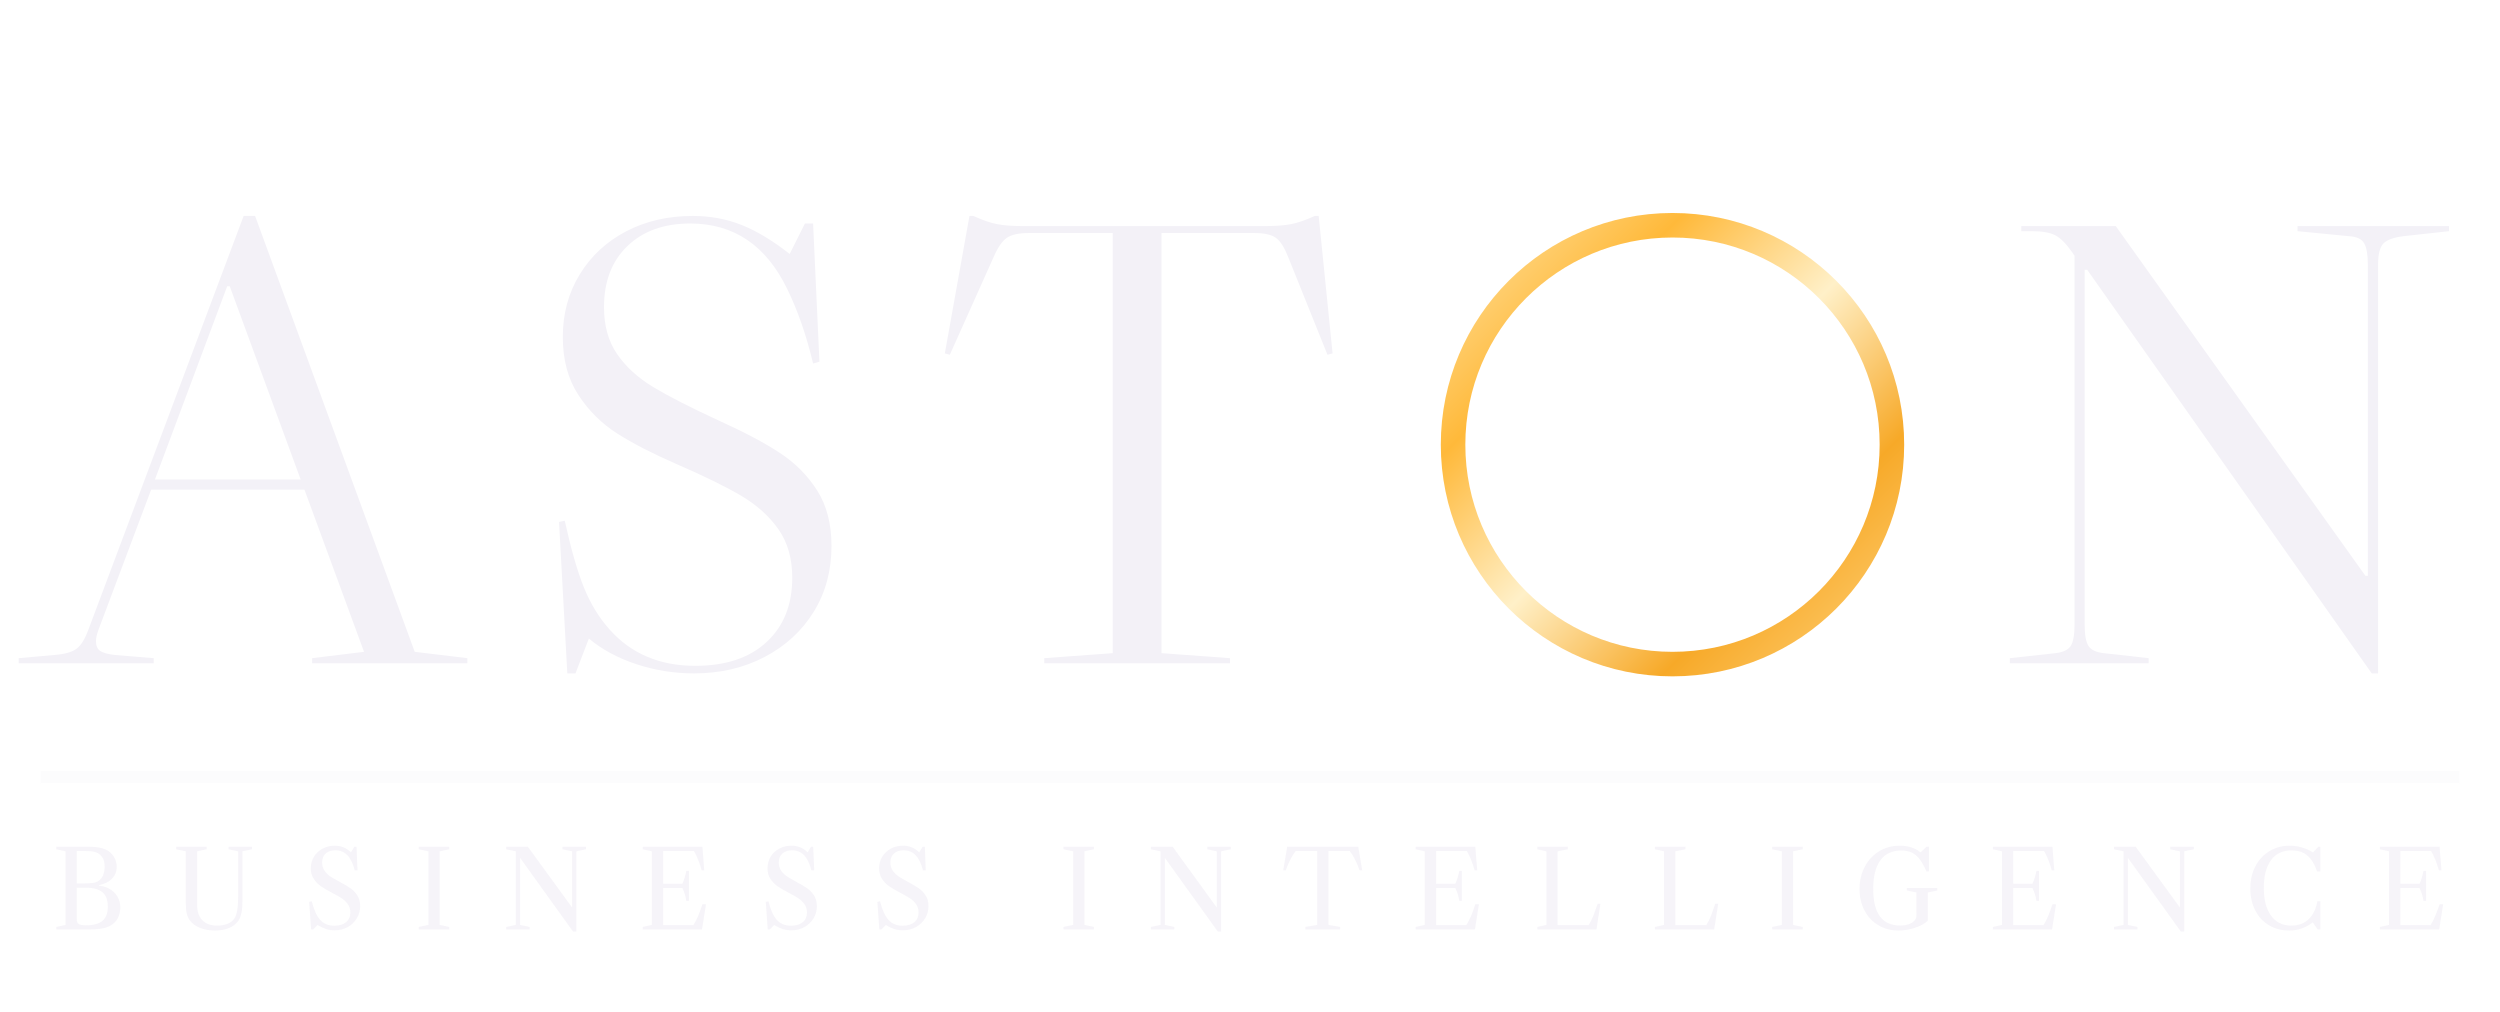
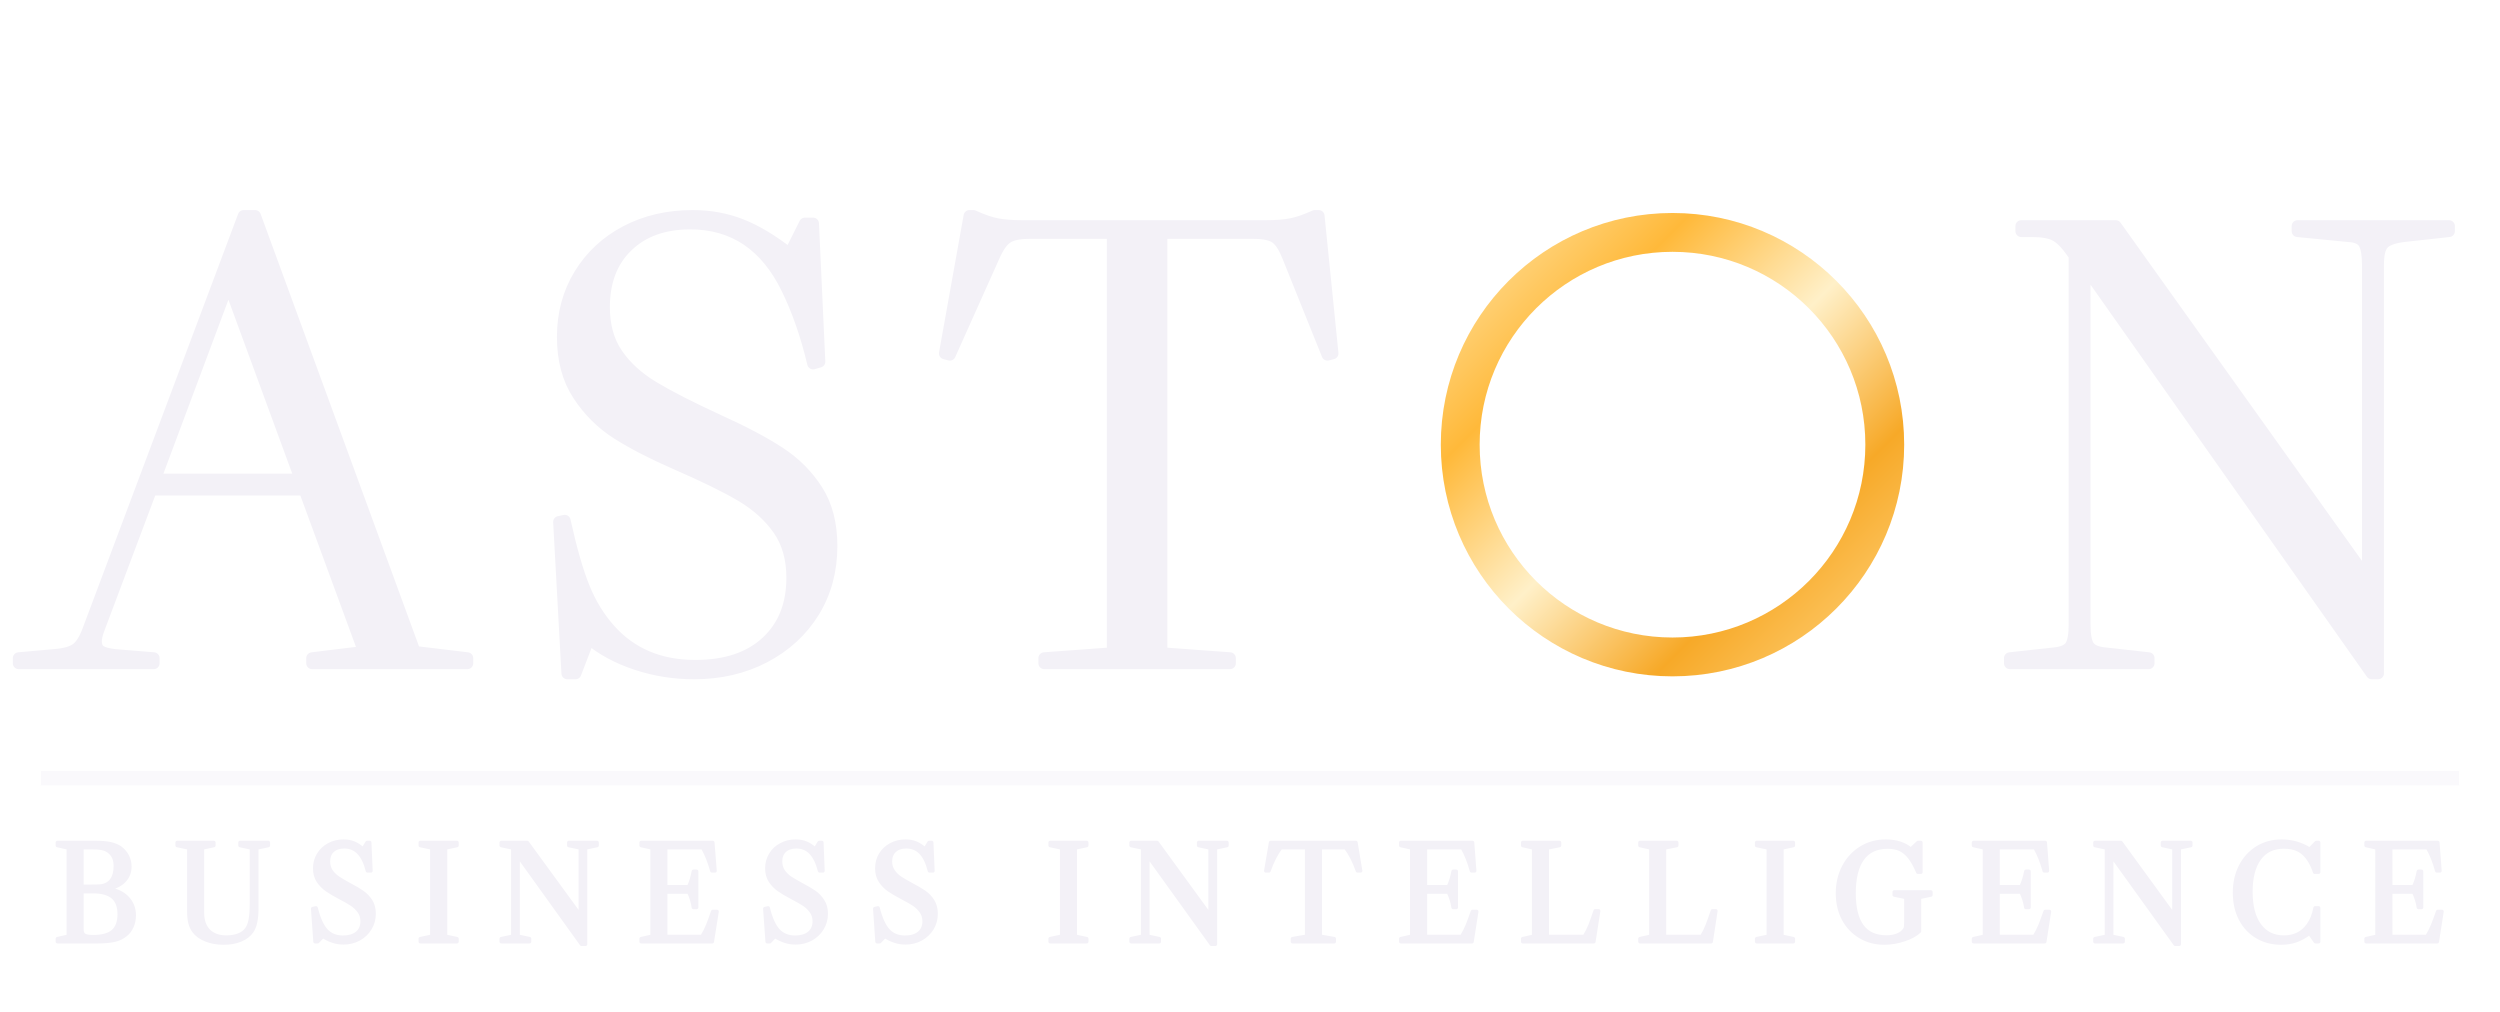
<svg xmlns="http://www.w3.org/2000/svg" viewBox="0 0 244.62 98.94">
  <defs>
-     <linearGradient id="hd" x1="0" y1="0" x2="1" y2="1">
+     <linearGradient id="hsd" x1="0" y1="0" x2="1" y2="1">
      <stop offset="0.000" stop-color="#FFE2A1" />
      <stop offset="0.250" stop-color="#FFB93A" />
      <stop offset="0.500" stop-color="#FFF0C8" />
      <stop offset="0.750" stop-color="#F7A928" />
      <stop offset="1.000" stop-color="#FFD27A" />
    </linearGradient>
  </defs>
-   <path d="M40.58 63.78L45.73 64.40L45.73 64.90L30.54 64.90L30.54 64.40L35.62 63.78L29.79 47.91L14.79 47.91L9.64 61.61Q9.39 62.30 9.39 62.73L9.39 62.73Q9.39 63.41 9.80 63.69Q10.20 63.97 11.25 64.09L11.25 64.09L15.04 64.40L15.04 64.90L1.83 64.90L1.83 64.40L5.30 64.09Q6.85 63.97 7.50 63.47Q8.15 62.98 8.65 61.61L8.65 61.61L23.84 21.13L24.96 21.13L40.58 63.78ZM15.16 46.92L29.42 46.92L22.48 28.01L22.23 28.01L15.16 46.92ZM67.91 65.89Q71.75 65.89 74.82 64.28Q77.89 62.67 79.63 59.85Q81.36 57.03 81.36 53.43L81.36 53.43Q81.36 50.21 79.97 48.01Q78.57 45.80 76.31 44.32Q74.05 42.83 70.33 41.15L70.33 41.15Q66.17 39.23 63.91 37.87Q61.65 36.50 60.38 34.64Q59.10 32.78 59.10 30.06L59.10 30.06Q59.10 26.27 61.40 24.07Q63.69 21.87 67.54 21.87L67.54 21.87Q73.92 21.87 77.02 28.26L77.02 28.26Q78.57 31.42 79.56 35.57L79.56 35.57L80.18 35.39L79.56 21.87L78.76 21.87L77.27 24.85Q74.73 22.86 72.53 22.00Q70.33 21.13 67.78 21.13L67.78 21.13Q64.13 21.13 61.24 22.65Q58.36 24.17 56.72 26.86Q55.07 29.56 55.07 32.97L55.07 32.97Q55.07 36.32 56.59 38.64Q58.11 40.97 60.41 42.43Q62.70 43.88 66.11 45.37L66.11 45.37Q70.26 47.17 72.56 48.53Q74.85 49.90 76.19 51.82Q77.52 53.74 77.52 56.53L77.52 56.53Q77.52 60.50 75.01 62.82Q72.50 65.15 68.03 65.15L68.03 65.15Q62.82 65.15 59.66 61.61L59.66 61.61Q58.11 59.88 57.15 57.52Q56.19 55.17 55.26 50.95L55.26 50.95L54.70 51.07L55.51 65.89L56.31 65.89L57.62 62.48Q59.54 64.09 62.27 64.99Q64.99 65.89 67.91 65.89L67.91 65.89ZM108.88 22.80L108.88 63.91L102.18 64.40L102.18 64.90L120.35 64.90L120.35 64.40L113.65 63.91L113.65 22.80L122.70 22.80Q124.19 22.80 124.84 23.27Q125.49 23.73 126.05 25.16L126.05 25.16L129.89 34.71L130.39 34.58L129.03 21.13L128.65 21.13Q127.29 21.75 126.33 21.93Q125.37 22.12 123.88 22.12L123.88 22.12L100.01 22.12Q98.52 22.12 97.56 21.93Q96.60 21.75 95.24 21.13L95.24 21.13L94.86 21.13L92.45 34.58L92.94 34.71L97.22 25.16Q97.84 23.73 98.52 23.27Q99.20 22.80 100.69 22.80L100.69 22.80L108.88 22.80Z" fill="#F3F1F7" />
-   <path d="M224.81 22.12L239.63 22.12L239.63 22.62L235.17 23.11Q233.68 23.30 233.18 23.86Q232.69 24.41 232.69 25.90L232.69 25.90L232.69 65.89L232.07 65.89L204.23 26.40L203.98 26.40L203.98 61.12Q203.98 62.61 204.35 63.20Q204.72 63.78 205.84 63.91L205.84 63.91L210.24 64.40L210.24 64.90L196.66 64.90L196.66 64.40L201.13 63.91Q202.24 63.78 202.62 63.20Q202.99 62.61 202.99 61.12L202.99 61.12L202.99 25.03L202.74 24.66Q201.87 23.42 201.10 23.02Q200.32 22.62 198.83 22.62L198.83 22.62L197.78 22.62L197.78 22.12L207.02 22.12L231.45 56.34L231.69 56.34L231.69 25.90Q231.69 24.41 231.32 23.79Q230.95 23.17 229.83 23.11L229.83 23.11L224.81 22.62L224.81 22.12Z" fill="#F3F1F7" />
-   <circle cx="163.65" cy="43.51" r="21.47" fill="none" stroke="url(#hd)" stroke-width="2.4" />
-   <rect x="4" y="75.44" width="236.62" height="1.2" fill="#F3F1F7" fill-opacity=".22" />
-   <path d="M8.62 82.85Q9.35 82.85 9.82 82.96Q10.30 83.06 10.63 83.29L10.63 83.29Q11.00 83.55 11.21 83.95Q11.42 84.36 11.42 84.82L11.42 84.82Q11.42 85.50 10.96 85.97Q10.51 86.45 9.68 86.61L9.68 86.61L9.68 86.66Q10.63 86.76 11.20 87.35Q11.77 87.94 11.77 88.80L11.77 88.80Q11.77 89.28 11.59 89.70Q11.41 90.12 11.07 90.39L11.07 90.39Q10.70 90.69 10.18 90.81Q9.65 90.94 8.80 90.94L8.80 90.94L5.51 90.94L5.51 90.70L6.41 90.50L6.41 83.30L5.51 83.10L5.51 82.85L8.62 82.85ZM7.51 86.44L8.16 86.44Q8.70 86.44 9.04 86.40L9.04 86.40Q9.62 86.34 9.93 85.92Q10.24 85.50 10.24 84.79L10.24 84.79Q10.24 84.42 10.15 84.16Q10.06 83.91 9.85 83.69L9.85 83.69Q9.62 83.46 9.30 83.37Q8.99 83.27 8.41 83.27L8.41 83.27L7.51 83.27L7.51 86.44ZM7.51 86.86L7.51 89.91Q7.51 90.28 7.70 90.41Q7.90 90.54 8.43 90.54L8.43 90.54Q9.53 90.54 10.04 90.09Q10.55 89.65 10.55 88.70L10.55 88.70Q10.55 87.76 10.03 87.31Q9.50 86.86 8.40 86.86L8.40 86.86L7.51 86.86ZM19.29 88.56Q19.29 89.53 19.81 90.05Q20.33 90.57 21.24 90.57L21.24 90.57Q21.81 90.57 22.24 90.40Q22.67 90.24 22.90 89.92L22.90 89.92Q23.11 89.64 23.20 89.13Q23.30 88.63 23.30 87.79L23.30 87.79L23.30 83.30L22.36 83.10L22.36 82.85L24.66 82.85L24.66 83.10L23.72 83.30L23.72 88.23Q23.72 88.89 23.62 89.34Q23.53 89.80 23.32 90.10L23.32 90.10Q23.01 90.55 22.42 90.80Q21.82 91.05 21.02 91.05L21.02 91.05Q20.21 91.05 19.58 90.79Q18.94 90.54 18.59 90.08L18.59 90.08Q18.38 89.80 18.28 89.41Q18.18 89.03 18.18 88.40L18.18 88.40L18.18 83.30L17.24 83.10L17.24 82.85L20.22 82.85L20.22 83.10L19.29 83.30L19.29 88.56ZM32.76 82.75Q33.23 82.75 33.61 82.91Q33.99 83.06 34.34 83.40L34.34 83.40L34.68 82.85L34.89 82.85L34.98 85.16L34.71 85.16Q34.46 84.17 33.99 83.68Q33.52 83.20 32.81 83.20L32.81 83.20Q32.21 83.20 31.86 83.52Q31.52 83.84 31.52 84.40L31.52 84.40Q31.52 84.85 31.75 85.19Q31.98 85.52 32.31 85.75Q32.65 85.97 33.24 86.29L33.24 86.29Q33.89 86.63 34.29 86.91Q34.69 87.18 34.97 87.62Q35.24 88.05 35.24 88.66L35.24 88.66Q35.24 89.32 34.91 89.86Q34.58 90.40 34.01 90.72Q33.44 91.03 32.75 91.03L32.75 91.03Q32.31 91.03 31.92 90.91Q31.52 90.78 31.07 90.51L31.07 90.51L30.65 90.94L30.44 90.94L30.25 88.25L30.51 88.19Q30.82 89.46 31.34 90.02Q31.85 90.58 32.71 90.58L32.71 90.58Q33.44 90.58 33.86 90.24Q34.28 89.89 34.28 89.28L34.28 89.28Q34.28 88.82 34.04 88.48Q33.80 88.14 33.44 87.90Q33.08 87.66 32.47 87.35L32.47 87.35Q31.79 86.99 31.39 86.71Q30.98 86.42 30.70 85.99Q30.41 85.56 30.41 84.97L30.41 84.97Q30.41 84.34 30.72 83.83Q31.02 83.33 31.56 83.04Q32.09 82.75 32.76 82.75L32.76 82.75ZM41.92 83.30L40.97 83.10L40.97 82.85L43.96 82.85L43.96 83.10L43.02 83.30L43.02 90.50L43.96 90.70L43.96 90.94L40.97 90.94L40.97 90.70L41.92 90.50L41.92 83.30ZM56.40 91.15L56.07 91.15L50.89 83.94L50.89 90.50L51.83 90.70L51.83 90.94L49.53 90.94L49.53 90.70L50.47 90.50L50.47 83.30L49.53 83.10L49.53 82.85L51.65 82.85L55.98 88.80L55.98 83.30L55.04 83.10L55.04 82.85L57.34 82.85L57.34 83.10L56.40 83.30L56.40 91.15ZM68.73 88.48L69.08 88.48L68.69 90.94L62.89 90.94L62.89 90.70L63.78 90.50L63.78 83.30L62.89 83.10L62.89 82.85L68.73 82.85L68.91 85.16L68.66 85.16Q68.34 84.03 67.90 83.27L67.90 83.27L64.89 83.27L64.89 86.47L66.77 86.47Q67.03 85.91 67.15 85.21L67.15 85.21L67.41 85.21L67.41 88.15L67.15 88.15Q67.06 87.50 66.77 86.89L66.77 86.89L64.89 86.89L64.89 90.52L67.85 90.52Q68.13 90.06 68.32 89.61Q68.50 89.16 68.73 88.48L68.73 88.48ZM77.44 82.75Q77.91 82.75 78.30 82.91Q78.68 83.06 79.03 83.40L79.03 83.40L79.36 82.85L79.57 82.85L79.67 85.16L79.39 85.16Q79.14 84.17 78.68 83.68Q78.21 83.20 77.49 83.20L77.49 83.20Q76.90 83.20 76.55 83.52Q76.20 83.84 76.20 84.40L76.20 84.40Q76.20 84.85 76.43 85.19Q76.66 85.52 77.00 85.75Q77.34 85.97 77.92 86.29L77.92 86.29Q78.58 86.63 78.97 86.91Q79.37 87.18 79.65 87.62Q79.93 88.05 79.93 88.66L79.93 88.66Q79.93 89.32 79.60 89.86Q79.27 90.40 78.70 90.72Q78.12 91.03 77.43 91.03L77.43 91.03Q77.00 91.03 76.60 90.91Q76.20 90.78 75.75 90.51L75.75 90.51L75.33 90.94L75.12 90.94L74.93 88.25L75.19 88.19Q75.51 89.46 76.02 90.02Q76.54 90.58 77.40 90.58L77.40 90.58Q78.12 90.58 78.54 90.24Q78.96 89.89 78.96 89.28L78.96 89.28Q78.96 88.82 78.72 88.48Q78.48 88.14 78.12 87.90Q77.77 87.66 77.16 87.35L77.16 87.35Q76.48 86.99 76.07 86.71Q75.67 86.42 75.38 85.99Q75.10 85.56 75.10 84.97L75.10 84.97Q75.10 84.34 75.40 83.83Q75.71 83.33 76.24 83.04Q76.78 82.75 77.44 82.75L77.44 82.75ZM88.36 82.75Q88.83 82.75 89.21 82.91Q89.60 83.06 89.94 83.40L89.94 83.40L90.28 82.85L90.49 82.85L90.58 85.16L90.31 85.16Q90.06 84.17 89.59 83.68Q89.13 83.20 88.41 83.20L88.41 83.20Q87.81 83.20 87.47 83.52Q87.12 83.84 87.12 84.40L87.12 84.40Q87.12 84.85 87.35 85.19Q87.58 85.52 87.92 85.75Q88.25 85.97 88.84 86.29L88.84 86.29Q89.49 86.63 89.89 86.91Q90.29 87.18 90.57 87.62Q90.85 88.05 90.85 88.66L90.85 88.66Q90.85 89.32 90.52 89.86Q90.19 90.40 89.61 90.72Q89.04 91.03 88.35 91.03L88.35 91.03Q87.92 91.03 87.52 90.91Q87.12 90.78 86.67 90.51L86.67 90.51L86.25 90.94L86.04 90.94L85.85 88.25L86.11 88.19Q86.43 89.46 86.94 90.02Q87.46 90.58 88.32 90.58L88.32 90.58Q89.04 90.58 89.46 90.24Q89.88 89.89 89.88 89.28L89.88 89.28Q89.88 88.82 89.64 88.48Q89.40 88.14 89.04 87.90Q88.68 87.66 88.08 87.35L88.08 87.35Q87.39 86.99 86.99 86.71Q86.58 86.42 86.30 85.99Q86.02 85.56 86.02 84.97L86.02 84.97Q86.02 84.34 86.32 83.83Q86.63 83.33 87.16 83.04Q87.70 82.75 88.36 82.75L88.36 82.75ZM105.01 83.30L104.06 83.10L104.06 82.85L107.04 82.85L107.04 83.10L106.11 83.30L106.11 90.50L107.04 90.70L107.04 90.94L104.06 90.94L104.06 90.70L105.01 90.50L105.01 83.30ZM119.48 91.15L119.16 91.15L113.98 83.94L113.98 90.50L114.91 90.70L114.91 90.94L112.61 90.94L112.61 90.70L113.56 90.50L113.56 83.30L112.61 83.10L112.61 82.85L114.74 82.85L119.06 88.80L119.06 83.30L118.13 83.10L118.13 82.85L120.43 82.85L120.43 83.10L119.48 83.30L119.48 91.15ZM127.73 90.70L128.89 90.50L128.89 83.27L126.78 83.27Q126.21 84.02 125.81 85.16L125.81 85.16L125.56 85.16L125.95 82.85L132.90 82.85L133.29 85.16L133.03 85.16Q132.64 84.02 132.07 83.27L132.07 83.27L129.99 83.27L129.99 90.50L131.13 90.70L131.13 90.94L127.73 90.94L127.73 90.70ZM144.36 88.48L144.71 88.48L144.32 90.94L138.52 90.94L138.52 90.70L139.41 90.50L139.41 83.30L138.52 83.10L138.52 82.85L144.36 82.85L144.54 85.16L144.29 85.16Q143.97 84.03 143.53 83.27L143.53 83.27L140.52 83.27L140.52 86.47L142.40 86.47Q142.66 85.91 142.79 85.21L142.79 85.21L143.04 85.21L143.04 88.15L142.79 88.15Q142.69 87.50 142.40 86.89L142.40 86.89L140.52 86.89L140.52 90.52L143.48 90.52Q143.76 90.06 143.95 89.61Q144.13 89.16 144.36 88.48L144.36 88.48ZM152.41 83.30L152.41 90.52L155.45 90.52Q155.73 90.06 155.91 89.60Q156.09 89.14 156.33 88.43L156.33 88.43L156.60 88.43L156.21 90.94L150.42 90.94L150.42 90.70L151.31 90.50L151.31 83.30L150.42 83.10L150.42 82.85L153.41 82.85L153.41 83.10L152.41 83.30ZM163.93 83.30L163.93 90.52L166.96 90.52Q167.24 90.06 167.42 89.60Q167.60 89.14 167.84 88.43L167.84 88.43L168.12 88.43L167.73 90.94L161.93 90.94L161.93 90.70L162.82 90.50L162.82 83.30L161.93 83.10L161.93 82.85L164.92 82.85L164.92 83.10L163.93 83.30ZM174.35 83.30L173.40 83.10L173.40 82.85L176.39 82.85L176.39 83.10L175.45 83.30L175.45 90.50L176.39 90.70L176.39 90.94L173.40 90.94L173.40 90.70L174.35 90.50L174.35 83.30ZM188.63 90.09Q188.20 90.51 187.38 90.78Q186.57 91.05 185.76 91.05L185.76 91.05Q184.66 91.05 183.79 90.53Q182.92 90.01 182.44 89.09Q181.95 88.17 181.95 86.99L181.95 86.99Q181.95 85.80 182.46 84.82Q182.97 83.85 183.86 83.30Q184.76 82.75 185.89 82.75L185.89 82.75Q186.51 82.75 187.03 82.92Q187.56 83.09 187.90 83.39L187.90 83.39L187.94 83.39L188.51 82.85L188.74 82.85L188.74 85.27L188.50 85.27Q188.16 84.49 187.82 84.05Q187.47 83.61 187.05 83.42Q186.62 83.22 186.03 83.22L186.03 83.22Q184.68 83.22 183.99 84.18Q183.29 85.13 183.29 86.99L183.29 86.99Q183.29 88.78 183.95 89.67Q184.60 90.56 185.94 90.56L185.94 90.56Q186.46 90.56 186.86 90.40Q187.25 90.24 187.44 89.92L187.44 89.92Q187.49 89.84 187.51 89.73Q187.52 89.63 187.52 89.38L187.52 89.38L187.52 87.33L186.58 87.13L186.58 86.89L189.56 86.89L189.56 87.13L188.63 87.33L188.63 90.09ZM200.83 88.48L201.18 88.48L200.79 90.94L195.00 90.94L195.00 90.70L195.89 90.50L195.89 83.30L195.00 83.10L195.00 82.85L200.83 82.85L201.01 85.16L200.76 85.16Q200.45 84.03 200.01 83.27L200.01 83.27L196.99 83.27L196.99 86.47L198.87 86.47Q199.13 85.91 199.26 85.21L199.26 85.21L199.51 85.21L199.51 88.15L199.26 88.15Q199.17 87.50 198.87 86.89L198.87 86.89L196.99 86.89L196.99 90.52L199.95 90.52Q200.24 90.06 200.42 89.61Q200.60 89.16 200.83 88.48L200.83 88.48ZM213.72 91.15L213.39 91.15L208.21 83.94L208.21 90.50L209.15 90.70L209.15 90.94L206.85 90.94L206.85 90.70L207.79 90.50L207.79 83.30L206.85 83.10L206.85 82.85L208.97 82.85L213.30 88.80L213.30 83.30L212.36 83.10L212.36 82.85L214.66 82.85L214.66 83.10L213.72 83.30L213.72 91.15ZM220.19 86.95Q220.19 85.73 220.68 84.78Q221.18 83.82 222.05 83.29Q222.92 82.75 224.03 82.75L224.03 82.75Q224.64 82.75 225.23 82.92Q225.82 83.09 226.29 83.39L226.29 83.39L226.33 83.39L226.85 82.85L227.04 82.85L227.04 85.27L226.72 85.27Q226.55 84.76 226.29 84.33L226.29 84.33Q225.92 83.74 225.42 83.47Q224.93 83.21 224.21 83.21L224.21 83.21Q222.91 83.21 222.21 84.17Q221.51 85.12 221.51 86.88L221.51 86.88Q221.51 88.63 222.22 89.60Q222.93 90.57 224.22 90.57L224.22 90.57Q224.85 90.57 225.36 90.32Q225.86 90.07 226.20 89.59L226.20 89.59Q226.60 89.03 226.75 88.19L226.75 88.19L227.04 88.19L227.04 90.94L226.78 90.94L226.30 90.25Q225.74 90.67 225.19 90.86Q224.64 91.05 223.99 91.05L223.99 91.05Q222.88 91.05 222.01 90.53Q221.15 90.02 220.67 89.08Q220.19 88.15 220.19 86.95L220.19 86.95ZM238.71 88.48L239.06 88.48L238.67 90.94L232.87 90.94L232.87 90.70L233.76 90.50L233.76 83.30L232.87 83.10L232.87 82.85L238.71 82.85L238.89 85.16L238.64 85.16Q238.32 84.03 237.88 83.27L237.88 83.27L234.87 83.27L234.87 86.47L236.75 86.47Q237.01 85.91 237.13 85.21L237.13 85.21L237.39 85.21L237.39 88.15L237.13 88.15Q237.04 87.50 236.75 86.89L236.75 86.89L234.87 86.89L234.87 90.52L237.83 90.52Q238.11 90.06 238.29 89.61Q238.48 89.16 238.71 88.48L238.71 88.48Z" fill="#F3F1F7" fill-opacity=".8" />
+   <path d="M40.58 63.78L45.73 64.40L45.73 64.90L30.54 64.90L30.54 64.40L35.62 63.78L29.79 47.91L14.79 47.91L9.64 61.61Q9.39 62.30 9.39 62.73L9.39 62.73Q9.39 63.41 9.80 63.69Q10.20 63.97 11.25 64.09L11.25 64.09L15.04 64.40L15.04 64.90L1.83 64.90L1.83 64.40L5.30 64.09Q6.85 63.97 7.50 63.47Q8.15 62.98 8.65 61.61L8.65 61.61L23.84 21.13L24.96 21.13L40.58 63.78ZM15.16 46.92L29.42 46.92L22.48 28.01L22.23 28.01L15.16 46.92ZM67.91 65.89Q71.75 65.89 74.82 64.28Q77.89 62.67 79.63 59.85Q81.36 57.03 81.36 53.43L81.36 53.43Q81.36 50.21 79.97 48.01Q78.57 45.80 76.31 44.32Q74.05 42.83 70.33 41.15L70.33 41.15Q66.17 39.23 63.91 37.87Q61.65 36.50 60.38 34.64Q59.10 32.78 59.10 30.06L59.10 30.06Q59.10 26.27 61.40 24.07Q63.69 21.87 67.54 21.87L67.54 21.87Q73.92 21.87 77.02 28.26L77.02 28.26Q78.57 31.42 79.56 35.57L79.56 35.57L80.18 35.39L79.56 21.87L78.76 21.87L77.27 24.85Q74.73 22.86 72.53 22.00Q70.33 21.13 67.78 21.13L67.78 21.13Q64.13 21.13 61.24 22.65Q58.36 24.17 56.72 26.86Q55.07 29.56 55.07 32.97L55.07 32.97Q55.07 36.32 56.59 38.64Q58.11 40.97 60.41 42.43Q62.70 43.88 66.11 45.37L66.11 45.37Q70.26 47.17 72.56 48.53Q74.85 49.90 76.19 51.82Q77.52 53.74 77.52 56.53L77.52 56.53Q77.52 60.50 75.01 62.82Q72.50 65.15 68.03 65.15L68.03 65.15Q62.82 65.15 59.66 61.61L59.66 61.61Q58.11 59.88 57.15 57.52Q56.19 55.17 55.26 50.95L55.26 50.95L54.70 51.07L55.51 65.89L56.31 65.89L57.62 62.48Q59.54 64.09 62.27 64.99Q64.99 65.89 67.91 65.89L67.91 65.89ZM108.88 22.80L108.88 63.91L102.18 64.40L102.18 64.90L120.35 64.90L120.35 64.40L113.65 63.91L113.65 22.80L122.70 22.80Q124.19 22.80 124.84 23.27Q125.49 23.73 126.05 25.16L126.05 25.16L129.89 34.71L130.39 34.58L129.03 21.13L128.65 21.13Q127.29 21.75 126.33 21.93Q125.37 22.12 123.88 22.12L123.88 22.12L100.01 22.12Q98.52 22.12 97.56 21.93Q96.60 21.75 95.24 21.13L95.24 21.13L94.86 21.13L92.45 34.58L92.94 34.71L97.22 25.16Q97.84 23.73 98.52 23.27Q99.20 22.80 100.69 22.80L100.69 22.80L108.88 22.80Z" fill="#F3F1F7" stroke="#F3F1F7" stroke-width="1.15" stroke-linejoin="round" />
+   <path d="M224.81 22.12L239.63 22.12L239.63 22.62L235.17 23.11Q233.68 23.30 233.18 23.86Q232.69 24.41 232.69 25.90L232.69 25.90L232.69 65.89L232.07 65.89L204.23 26.40L203.98 26.40L203.98 61.12Q203.98 62.61 204.35 63.20Q204.72 63.78 205.84 63.91L205.84 63.91L210.24 64.40L210.24 64.90L196.66 64.90L196.66 64.40L201.13 63.91Q202.24 63.78 202.62 63.20Q202.99 62.61 202.99 61.12L202.99 61.12L202.99 25.03L202.74 24.66Q201.87 23.42 201.10 23.02Q200.32 22.62 198.83 22.62L198.83 22.62L197.78 22.62L197.78 22.12L207.02 22.12L231.45 56.34L231.69 56.34L231.69 25.90Q231.69 24.41 231.32 23.79Q230.95 23.17 229.83 23.11L229.83 23.11L224.81 22.62L224.81 22.12Z" fill="#F3F1F7" stroke="#F3F1F7" stroke-width="1.15" stroke-linejoin="round" />
+   <circle cx="163.65" cy="43.51" r="20.77" fill="none" stroke="url(#hsd)" stroke-width="3.8" />
+   <rect x="4" y="75.44" width="236.62" height="1.4" fill="#F3F1F7" fill-opacity=".4" />
+   <path d="M9.35 82.44Q10.22 82.44 10.79 82.56Q11.36 82.69 11.75 82.95L11.75 82.95Q12.19 83.27 12.45 83.75Q12.70 84.24 12.70 84.79L12.70 84.79Q12.70 85.61 12.16 86.18Q11.62 86.75 10.62 86.95L10.62 86.95L10.62 87.00Q11.75 87.13 12.44 87.83Q13.13 88.54 13.13 89.57L13.13 89.57Q13.13 90.15 12.91 90.65Q12.69 91.16 12.28 91.48L12.28 91.48Q11.84 91.84 11.21 91.99Q10.58 92.14 9.56 92.14L9.56 92.14L5.62 92.14L5.62 91.85L6.69 91.61L6.69 82.97L5.62 82.73L5.62 82.44L9.35 82.44ZM8.01 86.73L8.79 86.73Q9.44 86.73 9.85 86.70L9.85 86.70Q10.54 86.62 10.92 86.12Q11.29 85.61 11.29 84.76L11.29 84.76Q11.29 84.32 11.18 84.01Q11.07 83.70 10.82 83.45L10.82 83.45Q10.54 83.17 10.17 83.06Q9.79 82.94 9.09 82.94L9.09 82.94L8.01 82.94L8.01 86.73ZM8.01 87.24L8.01 90.91Q8.01 91.35 8.24 91.50Q8.48 91.66 9.12 91.66L9.12 91.66Q10.43 91.66 11.05 91.13Q11.67 90.59 11.67 89.46L11.67 89.46Q11.67 88.32 11.04 87.78Q10.41 87.24 9.08 87.24L9.08 87.24L8.01 87.24ZM19.80 89.28Q19.80 90.45 20.42 91.08Q21.05 91.70 22.14 91.70L22.14 91.70Q22.82 91.70 23.34 91.50Q23.86 91.30 24.13 90.92L24.13 90.92Q24.39 90.58 24.50 89.97Q24.61 89.37 24.61 88.36L24.61 88.36L24.61 82.97L23.49 82.73L23.49 82.44L26.25 82.44L26.25 82.73L25.12 82.97L25.12 88.89Q25.12 89.68 25.00 90.22Q24.89 90.77 24.64 91.13L24.64 91.13Q24.27 91.67 23.55 91.97Q22.84 92.27 21.88 92.27L21.88 92.27Q20.91 92.27 20.15 91.96Q19.38 91.66 18.97 91.11L18.97 91.11Q18.72 90.77 18.60 90.31Q18.48 89.85 18.48 89.09L18.48 89.09L18.48 82.97L17.34 82.73L17.34 82.44L20.92 82.44L20.92 82.73L19.80 82.97L19.80 89.28ZM33.61 82.31Q34.18 82.31 34.64 82.50Q35.10 82.69 35.52 83.09L35.52 83.09L35.92 82.44L36.17 82.44L36.29 85.21L35.96 85.21Q35.66 84.01 35.09 83.43Q34.53 82.85 33.68 82.85L33.68 82.85Q32.96 82.85 32.54 83.24Q32.13 83.62 32.13 84.29L32.13 84.29Q32.13 84.83 32.40 85.24Q32.68 85.64 33.09 85.91Q33.49 86.18 34.19 86.56L34.19 86.56Q34.98 86.97 35.45 87.30Q35.93 87.63 36.27 88.15Q36.60 88.67 36.60 89.41L36.60 89.41Q36.60 90.20 36.20 90.85Q35.81 91.50 35.12 91.88Q34.43 92.25 33.60 92.25L33.60 92.25Q33.09 92.25 32.61 92.10Q32.13 91.95 31.59 91.62L31.59 91.62L31.08 92.14L30.83 92.14L30.60 88.91L30.92 88.84Q31.30 90.36 31.91 91.04Q32.53 91.71 33.56 91.71L33.56 91.71Q34.43 91.71 34.94 91.30Q35.44 90.88 35.44 90.15L35.44 90.15Q35.44 89.59 35.15 89.19Q34.86 88.78 34.43 88.49Q34.01 88.21 33.27 87.83L33.27 87.83Q32.46 87.40 31.97 87.06Q31.49 86.72 31.14 86.21Q30.80 85.69 30.80 84.97L30.80 84.97Q30.80 84.21 31.17 83.61Q31.54 83.00 32.18 82.66Q32.82 82.31 33.61 82.31L33.61 82.31ZM42.26 82.97L41.13 82.73L41.13 82.44L44.71 82.44L44.71 82.73L43.59 82.97L43.59 91.61L44.71 91.85L44.71 92.14L41.13 92.14L41.13 91.85L42.26 91.61L42.26 82.97ZM57.29 92.39L56.90 92.39L50.69 83.74L50.69 91.61L51.81 91.85L51.81 92.14L49.05 92.14L49.05 91.85L50.18 91.61L50.18 82.97L49.05 82.73L49.05 82.44L51.59 82.44L56.79 89.57L56.79 82.97L55.66 82.73L55.66 82.44L58.42 82.44L58.42 82.73L57.29 82.97L57.29 92.39ZM69.74 89.19L70.16 89.19L69.69 92.14L62.74 92.14L62.74 91.85L63.81 91.61L63.81 82.97L62.74 82.73L62.74 82.44L69.74 82.44L69.96 85.21L69.66 85.21Q69.28 83.85 68.75 82.94L68.75 82.94L65.13 82.94L65.13 86.77L67.39 86.77Q67.70 86.10 67.85 85.26L67.85 85.26L68.16 85.26L68.16 88.79L67.85 88.79Q67.74 88.01 67.39 87.28L67.39 87.28L65.13 87.28L65.13 91.64L68.69 91.64Q69.03 91.08 69.25 90.54Q69.47 90.00 69.74 89.19L69.74 89.19ZM77.85 82.31Q78.42 82.31 78.88 82.50Q79.34 82.69 79.76 83.09L79.76 83.09L80.16 82.44L80.41 82.44L80.52 85.21L80.20 85.21Q79.89 84.01 79.33 83.43Q78.77 82.85 77.92 82.85L77.92 82.85Q77.20 82.85 76.78 83.24Q76.37 83.62 76.37 84.29L76.37 84.29Q76.37 84.83 76.64 85.24Q76.92 85.64 77.32 85.91Q77.73 86.18 78.43 86.56L78.43 86.56Q79.21 86.97 79.69 87.30Q80.17 87.63 80.50 88.15Q80.84 88.67 80.84 89.41L80.84 89.41Q80.84 90.20 80.44 90.85Q80.05 91.50 79.36 91.88Q78.67 92.25 77.84 92.25L77.84 92.25Q77.32 92.25 76.84 92.10Q76.37 91.95 75.82 91.62L75.82 91.62L75.32 92.14L75.07 92.14L74.84 88.91L75.16 88.84Q75.53 90.36 76.15 91.04Q76.77 91.71 77.80 91.71L77.80 91.71Q78.67 91.71 79.18 91.30Q79.68 90.88 79.68 90.15L79.68 90.15Q79.68 89.59 79.39 89.19Q79.10 88.78 78.67 88.49Q78.24 88.21 77.51 87.83L77.51 87.83Q76.69 87.40 76.21 87.06Q75.72 86.72 75.38 86.21Q75.04 85.69 75.04 84.97L75.04 84.97Q75.04 84.21 75.41 83.61Q75.77 83.00 76.42 82.66Q77.06 82.31 77.85 82.31L77.85 82.31ZM88.61 82.31Q89.17 82.31 89.63 82.50Q90.09 82.69 90.51 83.09L90.51 83.09L90.91 82.44L91.16 82.44L91.28 85.21L90.95 85.21Q90.65 84.01 90.09 83.43Q89.53 82.85 88.67 82.85L88.67 82.85Q87.95 82.85 87.54 83.24Q87.12 83.62 87.12 84.29L87.12 84.29Q87.12 84.83 87.40 85.24Q87.67 85.64 88.08 85.91Q88.48 86.18 89.19 86.56L89.19 86.56Q89.97 86.97 90.45 87.30Q90.93 87.63 91.26 88.15Q91.59 88.67 91.59 89.41L91.59 89.41Q91.59 90.20 91.20 90.85Q90.80 91.50 90.11 91.88Q89.43 92.25 88.59 92.25L88.59 92.25Q88.08 92.25 87.60 92.10Q87.12 91.95 86.58 91.62L86.58 91.62L86.07 92.14L85.82 92.14L85.60 88.91L85.91 88.84Q86.29 90.36 86.91 91.04Q87.52 91.71 88.56 91.71L88.56 91.71Q89.43 91.71 89.93 91.30Q90.43 90.88 90.43 90.15L90.43 90.15Q90.43 89.59 90.14 89.19Q89.85 88.78 89.43 88.49Q89.00 88.21 88.27 87.83L88.27 87.83Q87.45 87.40 86.96 87.06Q86.48 86.72 86.14 86.21Q85.80 85.69 85.80 84.97L85.80 84.97Q85.80 84.21 86.16 83.61Q86.53 83.00 87.17 82.66Q87.81 82.31 88.61 82.31L88.61 82.31ZM103.89 82.97L102.76 82.73L102.76 82.44L106.33 82.44L106.33 82.73L105.21 82.97L105.21 91.61L106.33 91.85L106.33 92.14L102.76 92.14L102.76 91.85L103.89 91.61L103.89 82.97ZM118.92 92.39L118.53 92.39L112.31 83.74L112.31 91.61L113.43 91.85L113.43 92.14L110.68 92.14L110.68 91.85L111.81 91.61L111.81 82.97L110.68 82.73L110.68 82.44L113.22 82.44L118.41 89.57L118.41 82.97L117.29 82.73L117.29 82.44L120.05 82.44L120.05 82.73L118.92 82.97L118.92 92.39ZM126.47 91.85L127.86 91.61L127.86 82.94L125.32 82.94Q124.64 83.84 124.16 85.21L124.16 85.21L123.86 85.21L124.33 82.44L132.67 82.44L133.13 85.21L132.83 85.21Q132.35 83.84 131.67 82.94L131.67 82.94L129.18 82.94L129.18 91.61L130.55 91.85L130.55 92.14L126.47 92.14L126.47 91.85ZM144.08 89.19L144.49 89.19L144.03 92.14L137.07 92.14L137.07 91.85L138.14 91.61L138.14 82.97L137.07 82.73L137.07 82.44L144.08 82.44L144.29 85.21L143.99 85.21Q143.61 83.85 143.08 82.94L143.08 82.94L139.47 82.94L139.47 86.77L141.72 86.77Q142.04 86.10 142.19 85.26L142.19 85.26L142.49 85.26L142.49 88.79L142.19 88.79Q142.07 88.01 141.72 87.28L141.72 87.28L139.47 87.28L139.47 91.64L143.02 91.64Q143.36 91.08 143.58 90.54Q143.80 90.00 144.08 89.19L144.08 89.19ZM151.39 82.97L151.39 91.64L155.03 91.64Q155.37 91.08 155.59 90.53Q155.80 89.99 156.09 89.13L156.09 89.13L156.42 89.13L155.95 92.14L149.00 92.14L149.00 91.85L150.07 91.61L150.07 82.97L149.00 82.73L149.00 82.44L152.59 82.44L152.59 82.73L151.39 82.97ZM162.86 82.97L162.86 91.64L166.51 91.64Q166.85 91.08 167.06 90.53Q167.27 89.99 167.56 89.13L167.56 89.13L167.89 89.13L167.43 92.14L160.47 92.14L160.47 91.85L161.54 91.61L161.54 82.97L160.47 82.73L160.47 82.44L164.06 82.44L164.06 82.73L162.86 82.97ZM173.03 82.97L171.89 82.73L171.89 82.44L175.47 82.44L175.47 82.73L174.35 82.97L174.35 91.61L175.47 91.85L175.47 92.14L171.89 92.14L171.89 91.85L173.03 91.61L173.03 82.97ZM187.81 91.12Q187.30 91.62 186.32 91.94Q185.34 92.27 184.37 92.27L184.37 92.27Q183.05 92.27 182.01 91.64Q180.97 91.02 180.38 89.92Q179.80 88.81 179.80 87.40L179.80 87.40Q179.80 85.97 180.41 84.80Q181.02 83.64 182.10 82.97Q183.18 82.31 184.52 82.31L184.52 82.31Q185.27 82.31 185.90 82.51Q186.53 82.72 186.94 83.08L186.94 83.08L186.99 83.08L187.67 82.44L187.95 82.44L187.95 85.34L187.66 85.34Q187.26 84.40 186.84 83.87Q186.43 83.35 185.92 83.11Q185.41 82.88 184.70 82.88L184.70 82.88Q183.07 82.88 182.24 84.03Q181.41 85.17 181.41 87.40L181.41 87.40Q181.41 89.54 182.20 90.62Q182.99 91.69 184.59 91.69L184.59 91.69Q185.22 91.69 185.69 91.49Q186.16 91.30 186.39 90.92L186.39 90.92Q186.45 90.82 186.47 90.69Q186.49 90.56 186.49 90.26L186.49 90.26L186.49 87.81L185.35 87.57L185.35 87.28L188.93 87.28L188.93 87.57L187.81 87.81L187.81 91.12ZM200.12 89.19L200.53 89.19L200.07 92.14L193.11 92.14L193.11 91.85L194.18 91.61L194.18 82.97L193.11 82.73L193.11 82.44L200.12 82.44L200.33 85.21L200.03 85.21Q199.65 83.85 199.12 82.94L199.12 82.94L195.50 82.94L195.50 86.77L197.76 86.77Q198.07 86.10 198.23 85.26L198.23 85.26L198.53 85.26L198.53 88.79L198.23 88.79Q198.11 88.01 197.76 87.28L197.76 87.28L195.50 87.28L195.50 91.64L199.06 91.64Q199.40 91.08 199.62 90.54Q199.84 90.00 200.12 89.19L200.12 89.19ZM213.23 92.39L212.84 92.39L206.62 83.74L206.62 91.61L207.74 91.85L207.74 92.14L204.99 92.14L204.99 91.85L206.12 91.61L206.12 82.97L204.99 82.73L204.99 82.44L207.53 82.44L212.72 89.57L212.72 82.97L211.60 82.73L211.60 82.44L214.36 82.44L214.36 82.73L213.23 82.97L213.23 92.39ZM218.65 87.35Q218.65 85.89 219.24 84.74Q219.83 83.60 220.88 82.95Q221.93 82.31 223.26 82.31L223.26 82.31Q223.99 82.31 224.70 82.51Q225.40 82.72 225.97 83.08L225.97 83.08L226.02 83.08L226.64 82.44L226.87 82.44L226.87 85.34L226.49 85.34Q226.29 84.72 225.97 84.20L225.97 84.20Q225.53 83.50 224.93 83.18Q224.33 82.87 223.48 82.87L223.48 82.87Q221.91 82.87 221.08 84.01Q220.24 85.16 220.24 87.26L220.24 87.26Q220.24 89.37 221.09 90.53Q221.94 91.70 223.49 91.70L223.49 91.70Q224.24 91.70 224.85 91.40Q225.45 91.09 225.86 90.51L225.86 90.51Q226.34 89.85 226.53 88.84L226.53 88.84L226.87 88.84L226.87 92.14L226.56 92.14L225.98 91.31Q225.32 91.81 224.65 92.04Q223.99 92.27 223.21 92.27L223.21 92.27Q221.88 92.27 220.84 91.65Q219.80 91.03 219.22 89.91Q218.65 88.79 218.65 87.35L218.65 87.35ZM238.53 89.19L238.94 89.19L238.48 92.14L231.52 92.14L231.52 91.85L232.59 91.61L232.59 82.97L231.52 82.73L231.52 82.44L238.53 82.44L238.74 85.21L238.44 85.21Q238.06 83.85 237.53 82.94L237.53 82.94L233.92 82.94L233.92 86.77L236.17 86.77Q236.49 86.10 236.64 85.26L236.64 85.26L236.94 85.26L236.94 88.79L236.64 88.79Q236.52 88.01 236.17 87.28L236.17 87.28L233.92 87.28L233.92 91.64L237.47 91.64Q237.81 91.08 238.03 90.54Q238.25 90.00 238.53 89.19L238.53 89.19Z" fill="#F3F1F7" fill-opacity="1" stroke="#F3F1F7" stroke-width="0.35" stroke-linejoin="round" />
</svg>
